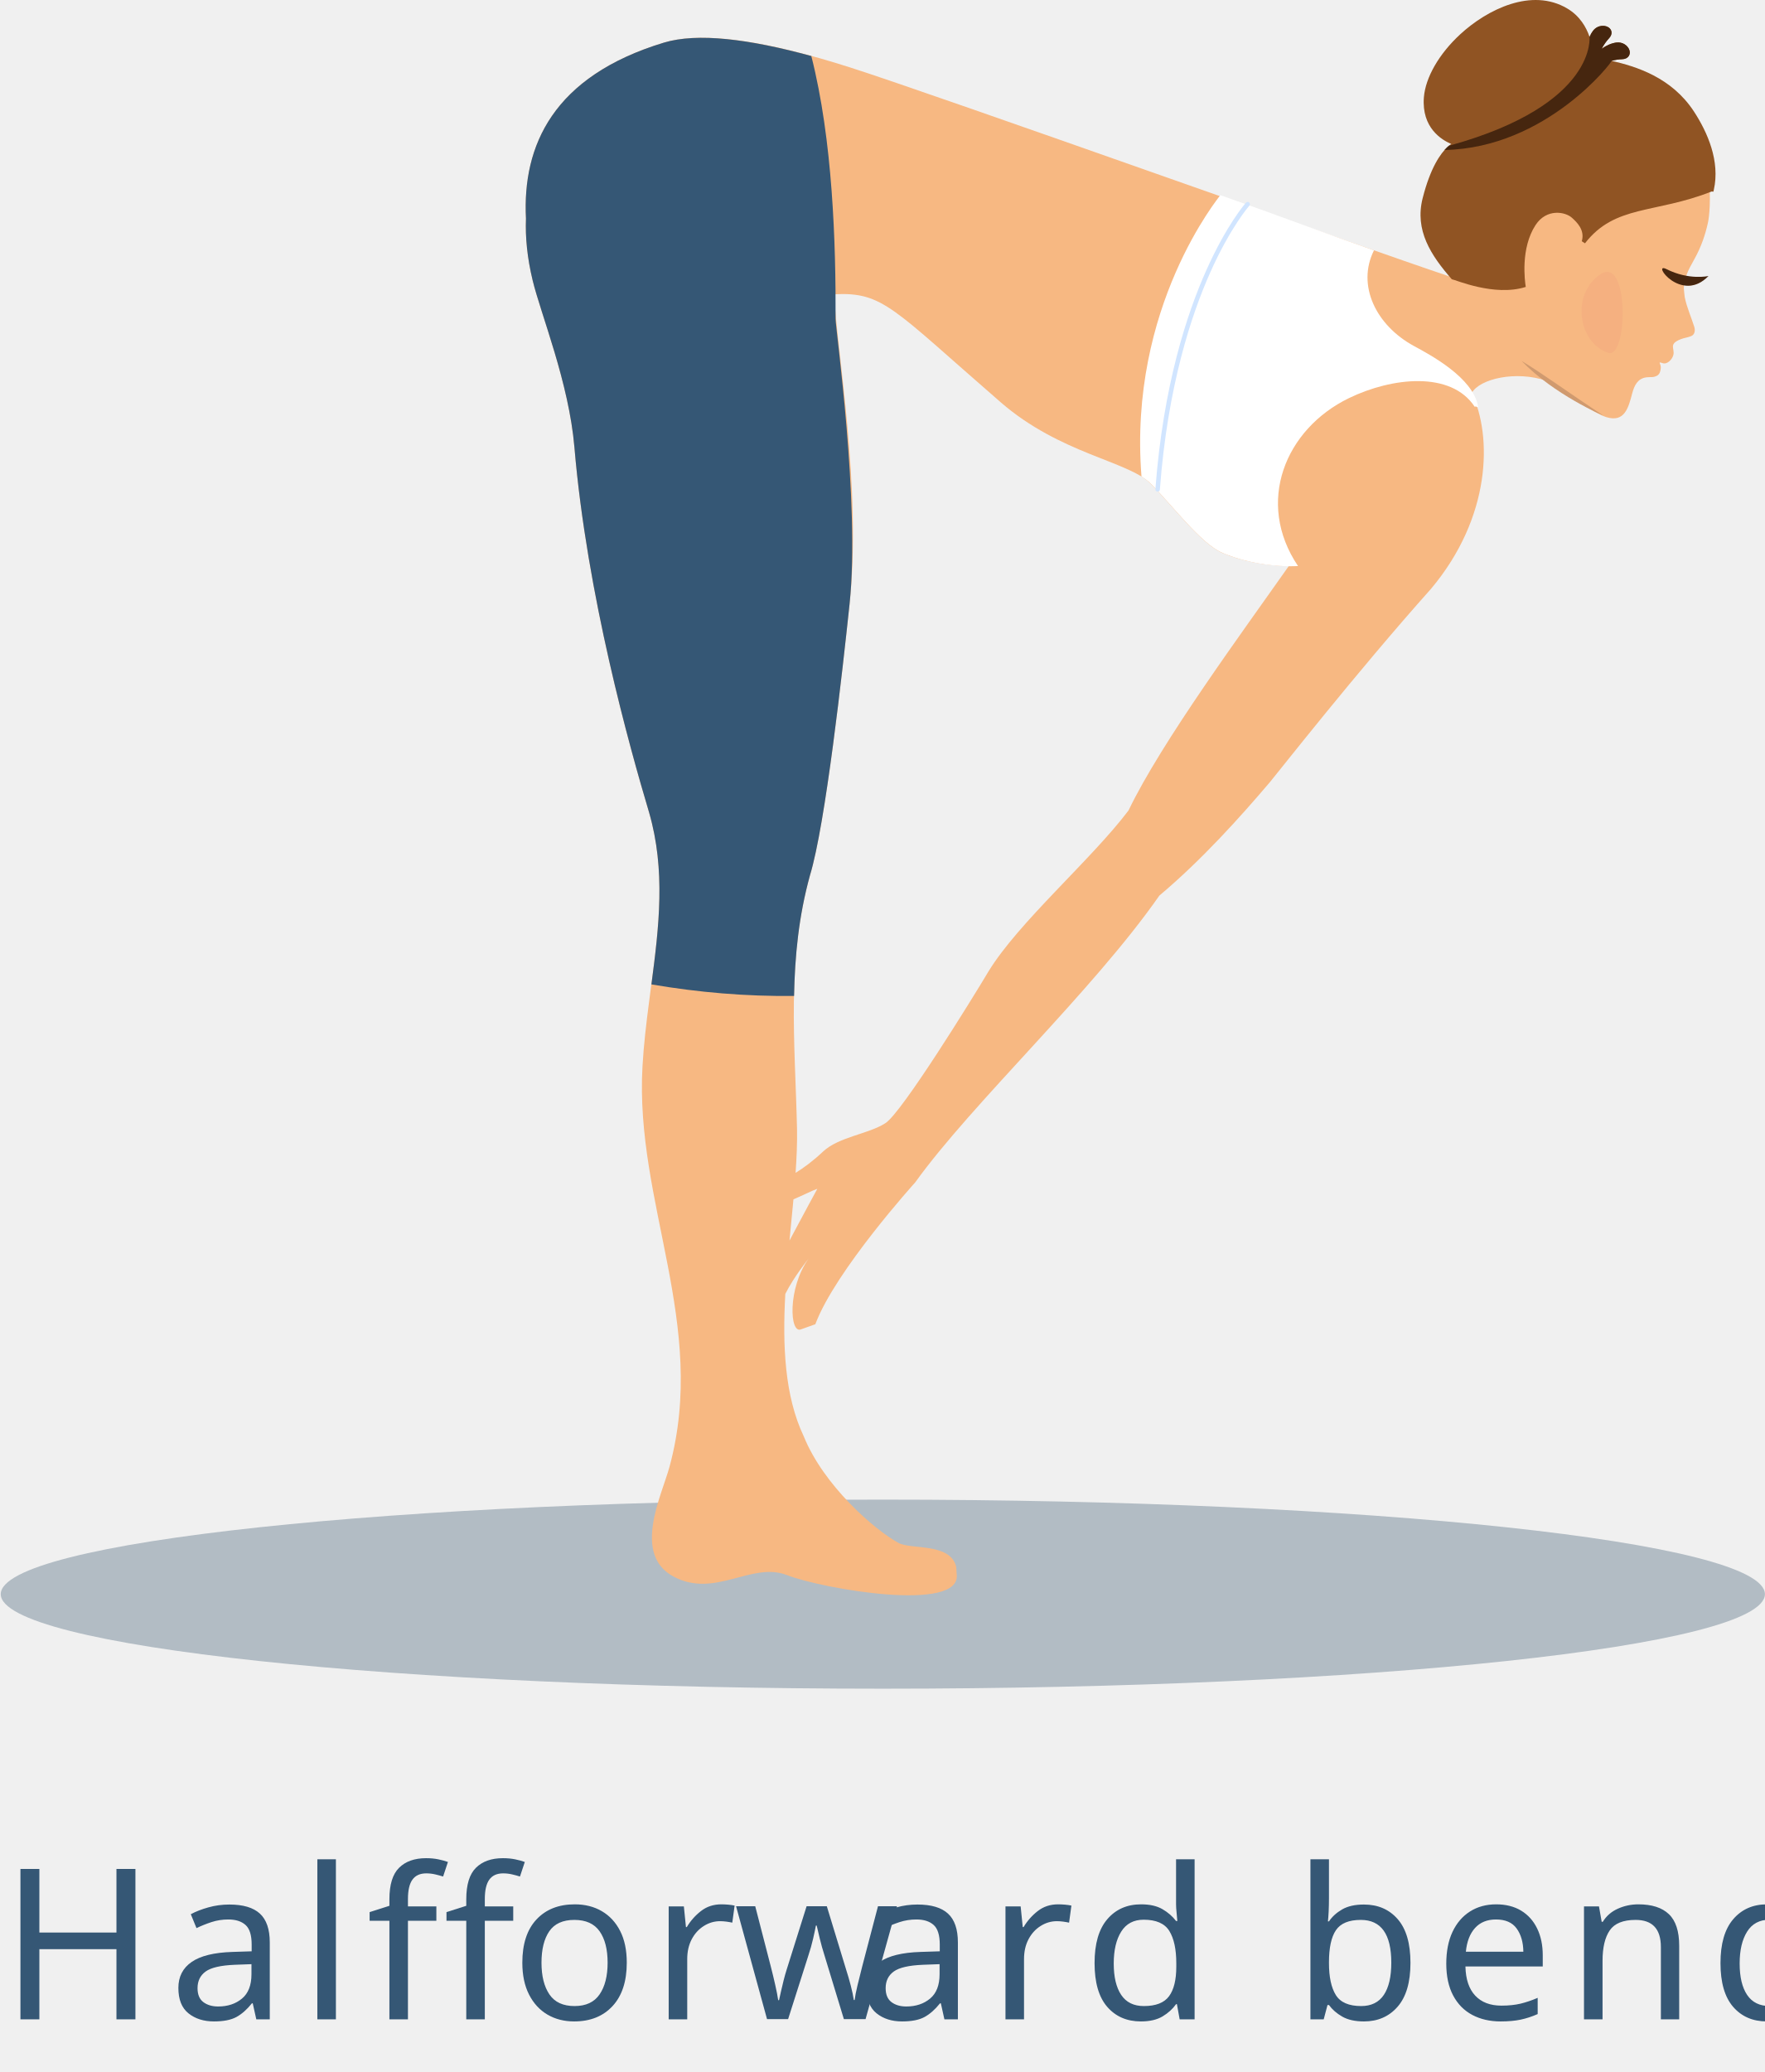
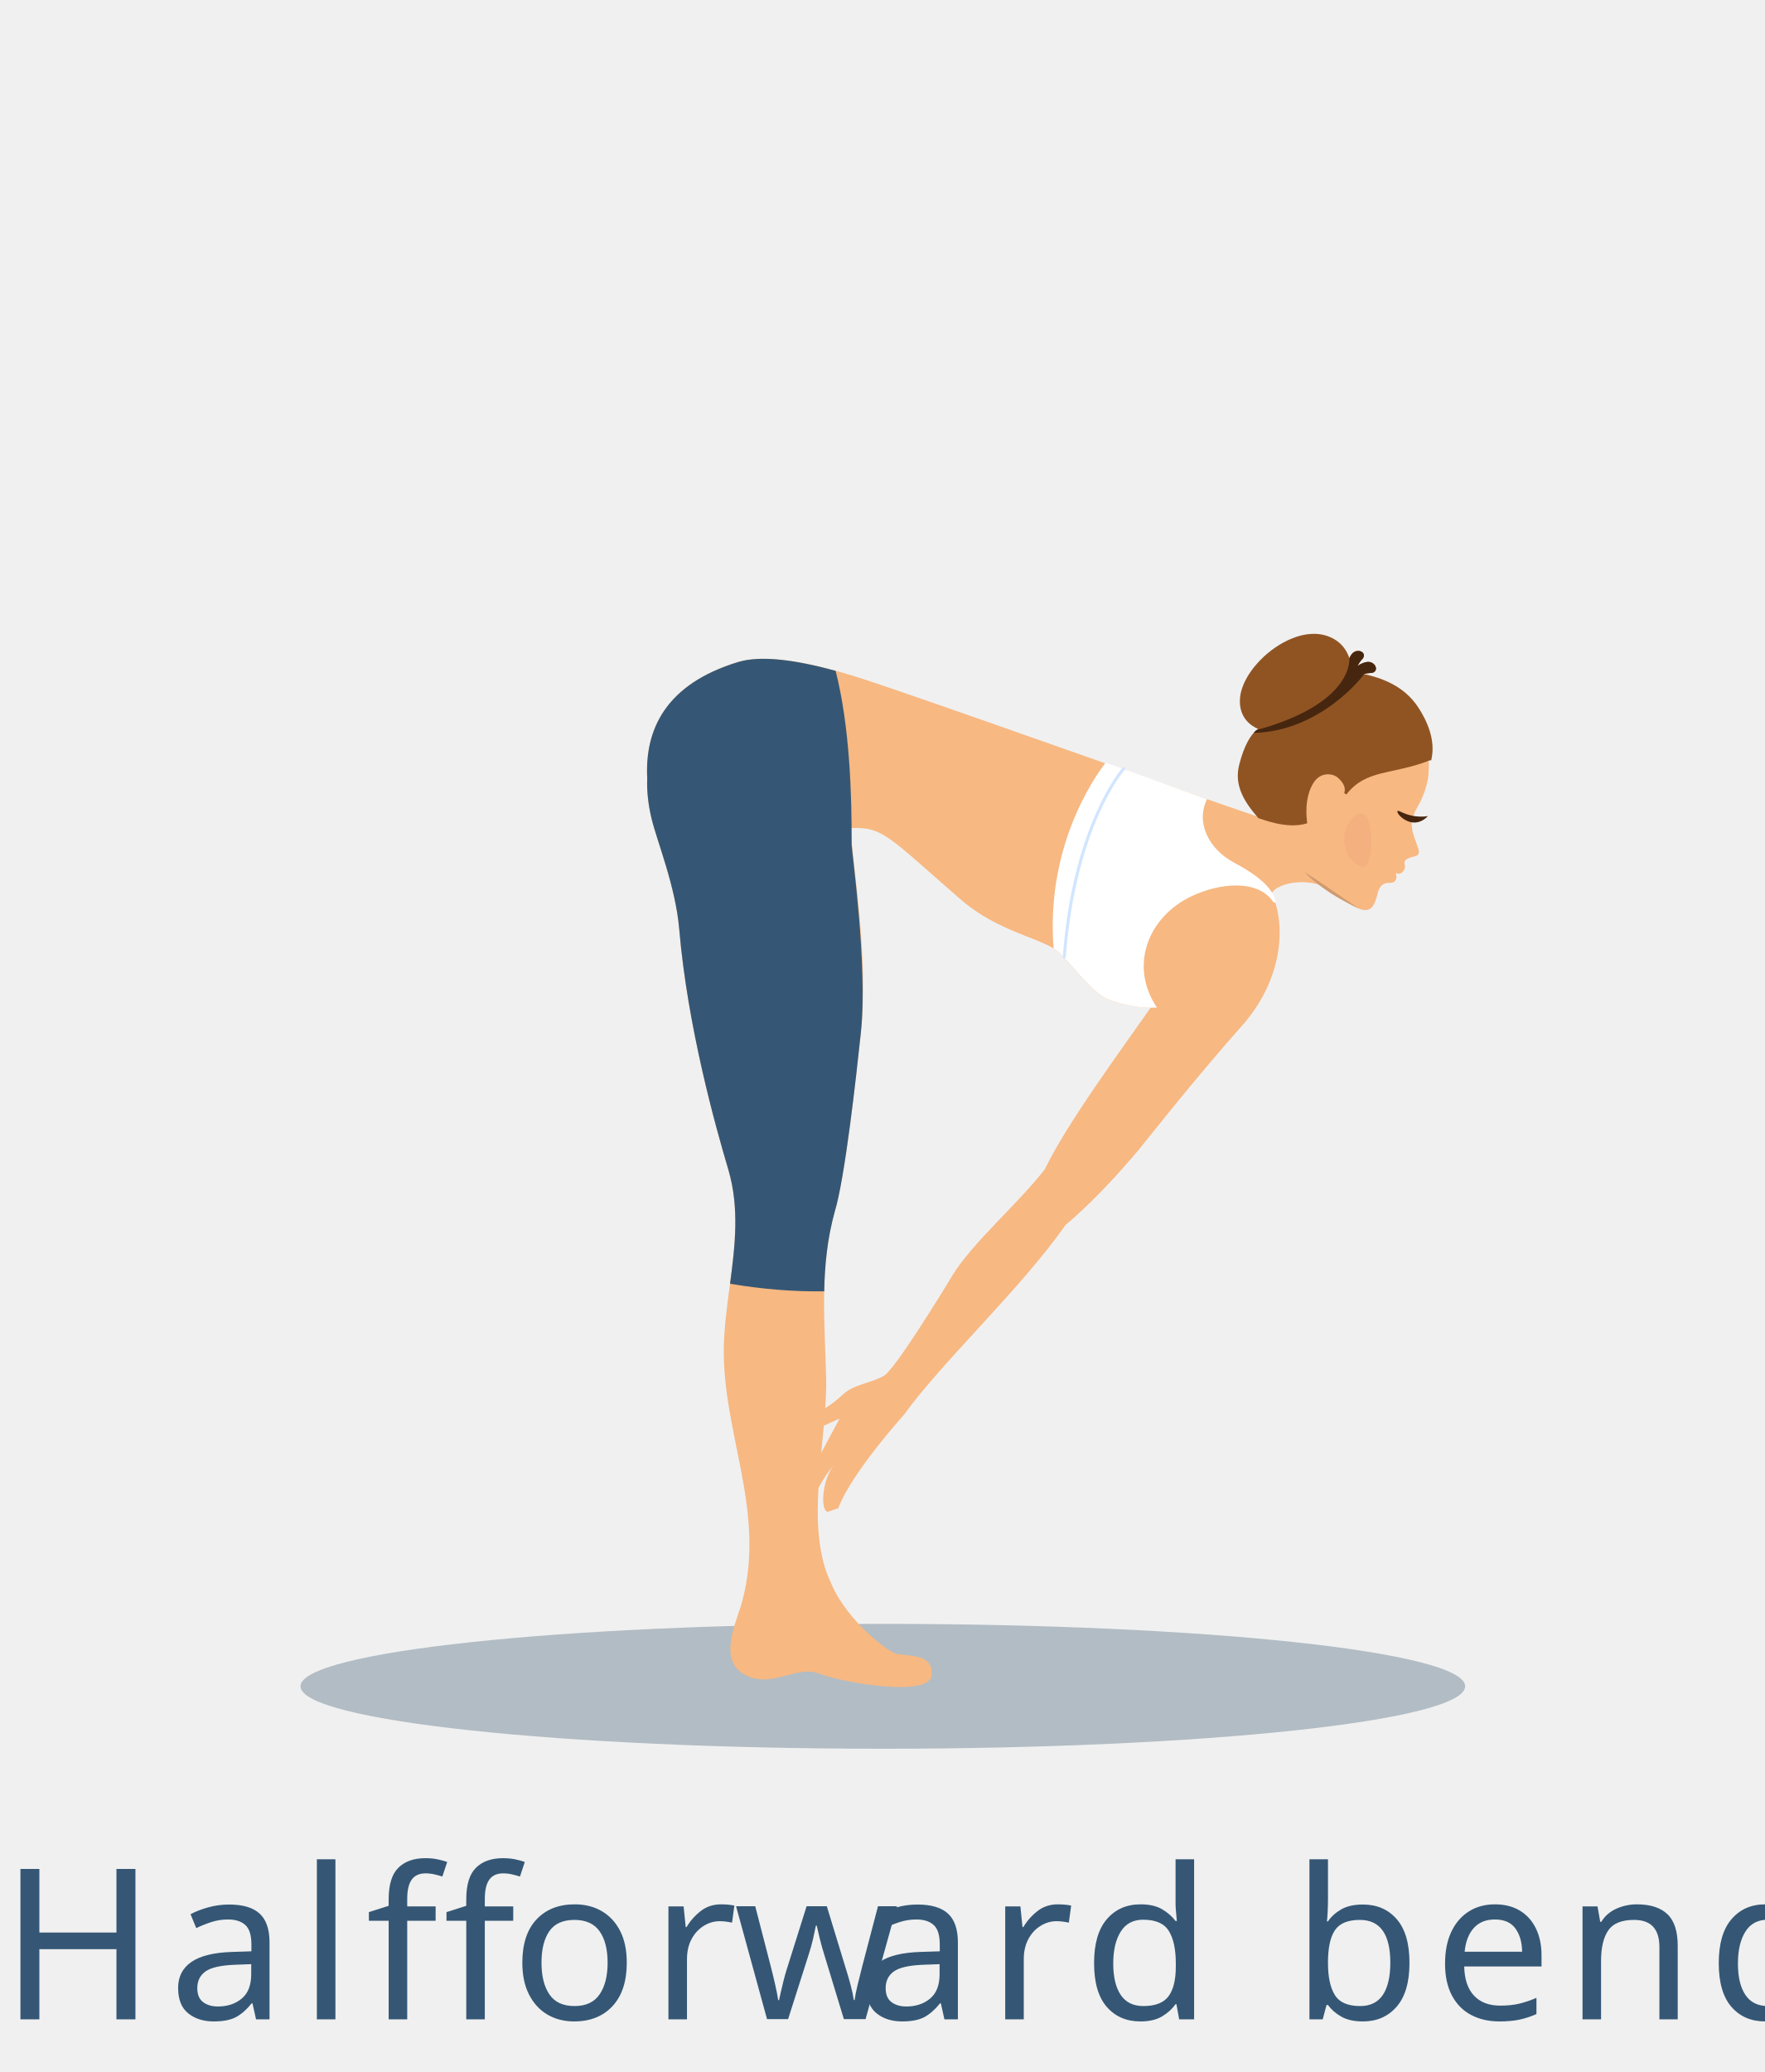
- <svg xmlns="http://www.w3.org/2000/svg" id="Layer_1" data-name="Layer 1" viewBox="0 0 712.32 836.1">
-   <defs>
-     <style>
-       .cls-1 {
-         fill: #f7b882;
-       }
- 
-       .cls-2 {
-         fill: #f5b080;
-       }
- 
-       .cls-3 {
-         fill: #fff;
-       }
- 
-       .cls-4 {
-         fill: #905423;
-       }
- 
-       .cls-5 {
-         fill: #b2bcc4;
-       }
- 
-       .cls-6 {
-         fill: #d1e5ff;
-       }
- 
-       .cls-7 {
-         fill: #d09a6f;
-       }
- 
-       .cls-8, .cls-9 {
-         fill: #355775;
-       }
- 
-       .cls-10 {
-         fill: #46260f;
-       }
- 
-       .cls-11 {
-         letter-spacing: .01em;
-       }
- 
-       .cls-12 {
-         letter-spacing: -.02em;
-       }
- 
-       .cls-13 {
-         letter-spacing: .06em;
-       }
- 
-       .cls-14 {
-         letter-spacing: .06em;
-       }
- 
-       .cls-9 {
-         font-family: FarmWaveFree-Regular, 'Farm Wave Free';
-         font-size: 85px;
-         isolation: isolate;
-       }
-     </style>
-   </defs>
-   <text class="cls-9" transform="translate(0 814.85)">
-     <tspan class="cls-14" x="0" y="0">Half </tspan>
-     <tspan class="cls-12" x="178.92" y="0">f</tspan>
-     <tspan class="cls-14" x="206.14" y="0">or</tspan>
-     <tspan class="cls-11" x="296.14" y="0">w</tspan>
-     <tspan class="cls-13" x="345.81" y="0">ard bend</tspan>
-   </text>
+ <svg xmlns="http://www.w3.org/2000/svg" version="1.1" id="Layer_1" x="0px" y="0px" viewBox="0 0 712.32 836.1" style="enable-background:new 0 0 712.32 836.1;" xml:space="preserve">
+   <style type="text/css">
+ 	.st0{fill:#355775;}
+ 	.st1{font-family:'FarmWaveFree-Regular';}
+ 	.st2{font-size:85px;}
+ 	.st3{letter-spacing:5;}
+ 	.st4{letter-spacing:-1;}
+ 	.st5{fill:#B2BCC4;}
+ 	.st6{fill:#F7B882;}
+ 	.st7{fill:#FFFFFF;}
+ 	.st8{fill:#905423;}
+ 	.st9{fill:#46260F;}
+ 	.st10{fill:#D09A6F;}
+ 	.st11{fill:#F5B080;}
+ 	.st12{fill:#D1E5FF;}
+ </style>
+   <text transform="matrix(1 0 0 1 0 814.85)" class="st0 st1 st2 st3">Half </text>
+   <text transform="matrix(1 0 0 1 178.92 814.85)" class="st0 st1 st2 st4">f</text>
+   <text transform="matrix(1 0 0 1 206.14 814.85)" class="st0 st1 st2 st3">or</text>
+   <text transform="matrix(1 0 0 1 296.14 814.85)" class="st0 st1 st2">w</text>
+   <text transform="matrix(1 0 0 1 345.81 814.85)" class="st0 st1 st2 st3">ard bend</text>
  <g>
-     <ellipse class="cls-5" cx="356.31" cy="643.28" rx="356.01" ry="38.15" />
+     <ellipse class="st5" cx="356.31" cy="680.46" rx="235.03" ry="25.19" />
    <g>
-       <path class="cls-1" d="M689.31,89.95c.6-2.59,1.26-9.92,.37-18.68-64.5-12.94-92.45,24.12-104.86,40.21-.02-.01-.05-.02-.08-.03-32.71-10.9-206.91-73.16-241.77-84.28-32.13-10.25-58.83-14.89-75.06-9.96-44.66,13.56-57.12,41.54-55.63,70.98-.3,7.59,.5,15.84,2.68,24.91,3.31,13.73,14.65,41.26,16.87,67.41,5.07,59.65,22.2,120.74,30.12,147.29,9.94,34.29-.65,67.52-2.64,102.49-3.14,55.05,26.49,104.3,10.89,161.64-3.14,11.54-15.12,35.27,1.64,44.25,16.75,8.97,31.49-6.19,45.82-.58,14.33,5.6,70.57,15.3,68.46-.4l-.18-2.93c-2.42-9.87-18.2-6.85-23.34-9.68-9.73-5.35-30.14-23.1-38.21-43-7.73-16.3-8.59-36.67-7.44-57.47,3.58-7.08,9.39-14.22,9.39-14.22-8.52,11.85-7.7,30.72-2.96,28.49l5.69-2.03c8.03-21.56,40.31-57.24,40.31-57.24,23.07-32.09,71.65-77.16,98.53-115.72,17.06-14.35,32.53-31.55,44.69-45.86,2.79-3.31,34.66-44,64.95-77.92,24.28-28.89,24.82-61.42,16.46-79.07,3.29-5.79,17.98-9.04,30.03-4.92,1.15,.73,2.25,1.48,3.27,2.25,7.03,4.76,17.11,11.26,21,12.44,7.33,2.27,8.9-3.65,10.46-9.61,.83-3.15,2.18-5.98,5.74-6.45,1.82-.22,2.72,.21,4.37-.72,1.04-.63,1.32-1.9,1.41-2.98,.17-1.96-1.56-2.76,.79-2.01,1.85,.61,3.86-1.55,4.3-3.35,.63-2.67-2.15-4.34,3.09-6.37,1.35-.51,2.82-.65,4.15-1.23,1.43-.63,1.61-2.3,1.21-3.65-1.25-4.02-3.01-7.83-3.86-11.99-.17-1.27-.29-2.51-.38-3.59,.01-.51,.05-1.01,.11-1.51,1.94,1.03,5.94-.06,7.83-2.05-2.34,.71-5.03,.08-6.95-1.61,.84-2.33,2.14-4.6,3.47-6.99,2.44-4.42,4.17-9.28,5.26-14.26ZM318.64,500.59c.54-5.63,1.1-11.2,1.6-16.63,4.06-1.71,7.77-3.65,9.63-4.24,0,0-5.63,10.32-11.23,20.87Zm136.83-173.54c-15.01,19.85-44.52,45.22-56.57,65.04-6.46,10.83-34.81,56.74-41.52,61.11-6.71,4.38-18.87,5.54-25.17,11.46-4.19,3.93-7.87,6.63-11.11,8.61,.43-6.19,.69-12.16,.58-17.7-.8-35.11-4.33-67.77,5.23-102.36,6.25-20.46,13.13-82.52,15.99-109.6,4.97-47.15-5.3-102.68-6.22-124.87,19.8-.97,23.39,5.57,67.24,43.62,23.94,20.77,51.37,23.7,60.38,32.71s20.26,24.27,29.05,28.05c7.6,3.27,17.56,5.22,26.8,5.3-18.54,26.39-51.47,71.07-64.68,98.63Z" />
-       <path class="cls-3" d="M570.66,139.62c-15.35-8.35-23.17-24.53-16.12-38.6-19.69-6.89-34.93-12.73-62.02-22.28-.34,.7-37.25,44.98-31.81,113.56,1.39,.87,2.62,1.76,3.6,2.74,9.02,9.02,20.26,24.27,29.05,28.05,8.62,3.71,20.33,5.85,30.52,5.32-17.28-25.65-5.23-55.25,20.56-67.76,17.34-8.41,41.21-11.05,50.75,3.49,1.44-.45-.06,.42,1.36,0-1.81-11.8-19.79-21.2-25.89-24.52Z" />
-       <path class="cls-8" d="M214.97,113.09c3.31,13.73,14.65,41.26,16.87,67.41,5.07,59.65,22.2,120.74,30.12,147.29,6.76,23.34,4.02,46.19,.95,69.44,19.02,3.24,38.15,4.88,57.58,4.65,.32-16.11,1.86-32.17,6.42-48.68,6.25-20.46,13.13-82.52,15.99-109.6,4.28-40.55-5.68-111.02-5.66-114.88,.14-30.61-1.17-72.3-9.79-106.11-25.15-6.89-46.02-9.5-59.54-5.4-44.66,13.56-57.12,41.54-55.63,70.98-.29,7.58,.5,15.84,2.69,24.9Z" />
+       <path class="st6" d="M576.15,315.16c0.4-1.71,0.83-6.55,0.24-12.33c-42.58-8.54-61.03,15.92-69.23,26.55    c-0.01-0.01-0.03-0.01-0.05-0.02c-21.59-7.2-136.6-48.3-159.61-55.64c-21.21-6.77-38.84-9.83-49.55-6.58    c-29.48,8.95-37.71,27.42-36.73,46.86c-0.2,5.01,0.33,10.46,1.77,16.45c2.19,9.06,9.67,27.24,11.14,44.5    c3.35,39.38,14.66,79.71,19.88,97.24c6.56,22.64-0.43,44.58-1.74,67.66c-2.07,36.34,17.49,68.86,7.19,106.71    c-2.07,7.62-9.98,23.28,1.08,29.21c11.06,5.92,20.79-4.09,30.25-0.38c9.46,3.7,46.59,10.1,45.2-0.26l-0.12-1.93    c-1.6-6.52-12.02-4.52-15.41-6.39c-6.42-3.53-19.9-15.25-25.23-28.39c-5.1-10.76-5.67-24.21-4.91-37.94    c2.36-4.67,6.2-9.39,6.2-9.39c-5.62,7.82-5.08,20.28-1.95,18.81l3.76-1.34c5.3-14.23,26.61-37.79,26.61-37.79    c15.23-21.19,47.3-50.94,65.05-76.4c11.26-9.47,21.48-20.83,29.5-30.28c1.84-2.19,22.88-29.05,42.88-51.44    c16.03-19.07,16.39-40.55,10.87-52.2c2.17-3.82,11.87-5.97,19.83-3.25c0.76,0.48,1.49,0.98,2.16,1.49    c4.64,3.14,11.3,7.43,13.86,8.21c4.84,1.5,5.88-2.41,6.91-6.34c0.55-2.08,1.44-3.95,3.79-4.26c1.2-0.15,1.8,0.14,2.89-0.48    c0.69-0.42,0.87-1.25,0.93-1.97c0.11-1.29-1.03-1.82,0.52-1.33c1.22,0.4,2.55-1.02,2.84-2.21c0.42-1.76-1.42-2.87,2.04-4.21    c0.89-0.34,1.86-0.43,2.74-0.81c0.94-0.42,1.06-1.52,0.8-2.41c-0.83-2.65-1.99-5.17-2.55-7.92c-0.11-0.84-0.19-1.66-0.25-2.37    c0.01-0.34,0.03-0.67,0.07-1c1.28,0.68,3.92-0.04,5.17-1.35c-1.54,0.47-3.32,0.05-4.59-1.06c0.55-1.54,1.41-3.04,2.29-4.61    C574.29,321.66,575.43,318.45,576.15,315.16L576.15,315.16z M331.44,586.26c0.36-3.72,0.73-7.39,1.06-10.98    c2.68-1.13,5.13-2.41,6.36-2.8C338.85,572.48,335.14,579.3,331.44,586.26z M421.77,471.69c-9.91,13.1-29.39,29.85-37.35,42.94    c-4.26,7.15-22.98,37.46-27.41,40.34c-4.43,2.89-12.46,3.66-16.62,7.57c-2.77,2.59-5.2,4.38-7.33,5.68    c0.28-4.09,0.46-8.03,0.38-11.69c-0.53-23.18-2.86-44.74,3.45-67.58c4.13-13.51,8.67-54.48,10.56-72.36    c3.28-31.13-3.5-67.79-4.11-82.44c13.07-0.64,15.44,3.68,44.39,28.8c15.8,13.71,33.91,15.65,39.86,21.59    c5.95,5.95,13.38,16.02,19.18,18.52c5.02,2.16,11.59,3.45,17.69,3.5C452.24,424,430.5,453.5,421.77,471.69L421.77,471.69z" />
+       <path class="st7" d="M497.82,347.95c-10.13-5.51-15.3-16.19-10.64-25.48c-13-4.55-23.06-8.4-40.94-14.71    c-0.22,0.46-24.59,29.7-21,74.97c0.92,0.57,1.73,1.16,2.38,1.81c5.95,5.95,13.38,16.02,19.18,18.52    c5.69,2.45,13.42,3.86,20.15,3.51c-11.41-16.93-3.45-36.48,13.57-44.73c11.45-5.55,27.21-7.3,33.5,2.3c0.95-0.3-0.04,0.28,0.9,0    C513.72,356.35,501.85,350.15,497.82,347.95z" />
+       <path class="st0" d="M263,330.44c2.19,9.06,9.67,27.24,11.14,44.5c3.35,39.38,14.66,79.71,19.88,97.24    c4.46,15.41,2.65,30.49,0.63,45.84c12.56,2.14,25.19,3.22,38.01,3.07c0.21-10.64,1.23-21.24,4.24-32.14    c4.13-13.51,8.67-54.48,10.56-72.36c2.83-26.77-3.75-73.29-3.74-75.84c0.09-20.21-0.77-47.73-6.46-70.05    c-16.6-4.55-30.38-6.27-39.31-3.57c-29.48,8.95-37.71,27.42-36.73,46.86C261.03,319.01,261.55,324.46,263,330.44L263,330.44z" />
      <g>
-         <path class="cls-4" d="M683.69,45.01c-9.04-13.84-23.4-18.2-33.26-20.47,1.56-.4,2.98-.61,4.24-.64,2.52-.05,3.75-2.03,2.8-4.07-.7-1.5-2.59-2.97-5.11-2.66-1.91,.24-4.03,1.15-5.94,2.52,.92-1.68,1.9-3.09,2.91-4.15,1.59-1.67,1.18-3.24,.35-4.08-1.45-1.48-4.79-1.57-6.75,.99-.53,.69-1,1.5-1.38,2.43-1.35-3.96-3.97-8.49-9.06-11.49-14.32-8.45-32.19,.36-43.15,10.46-8.52,7.86-14.01,17.37-14.66,25.43-.97,12.31,7.21,17.2,11.04,18.81-.47,.32-.97,.72-1.45,1.16-2.87,2.64-6.95,8.38-10.08,20.71-3.29,12.95,3.28,23.03,11.76,32.73,1.28,.1,17.14,7.15,29.85,3.09-.4-2.5-2.15-15.62,3.95-24.96,4.46-6.83,12.07-5.38,14.74-2.9,1.67,1.54,5.31,4.76,3.92,9.42l1.29,.84c12.13-15.65,28.06-11.83,51.13-20.91l.71,.07,.15-.69c2.62-11.59-2.52-23.25-8-31.64Z" />
-         <path class="cls-10" d="M657.48,19.83c.94,2.04-.28,4.03-2.8,4.07-1.27,.02-2.69,.24-4.24,.64,.55,.13-26.19,35.17-67.42,35.99,.44-.5,.87-.93,1.27-1.3,.2-.19,.4-.32,.6-.48,.13-.03,.24-.02,.37-.06,60.23-16.73,56.11-44.38,56.3-43.82,.39-.93,.85-1.74,1.38-2.43,1.96-2.56,5.3-2.47,6.75-.99,.83,.84,1.24,2.41-.35,4.08-1.01,1.07-1.99,2.47-2.91,4.15,1.91-1.36,4.03-2.28,5.94-2.52,2.52-.31,4.41,1.17,5.11,2.67Z" />
-         <path class="cls-10" d="M689.56,111.37s-7.83,1.83-16.95-2.77c-6.38-3.22,5.9,14.2,16.95,2.77Z" />
-         <path class="cls-7" d="M647.1,167.71s-19.82-8.39-32.99-22.07c8.48,5.1,19.41,13.1,32.99,22.07Z" />
-         <path class="cls-2" d="M649.08,142.39c-12.27-4.18-15.01-23.69-3.19-31.69,11.81-7.99,11.1,34.39,3.19,31.69Z" />
+         <path class="st8" d="M572.44,285.49c-5.97-9.14-15.45-12.02-21.96-13.51c1.03-0.26,1.97-0.4,2.8-0.42     c1.66-0.03,2.48-1.34,1.85-2.69c-0.46-0.99-1.71-1.96-3.37-1.76c-1.26,0.16-2.66,0.76-3.92,1.66c0.61-1.11,1.25-2.04,1.92-2.74     c1.05-1.1,0.78-2.14,0.23-2.69c-0.96-0.98-3.16-1.04-4.46,0.65c-0.35,0.46-0.66,0.99-0.91,1.6c-0.89-2.61-2.62-5.6-5.98-7.59     c-9.45-5.58-21.25,0.24-28.49,6.91c-5.62,5.19-9.25,11.47-9.68,16.79c-0.64,8.13,4.76,11.36,7.29,12.42     c-0.31,0.21-0.64,0.48-0.96,0.77c-1.89,1.74-4.59,5.53-6.65,13.67c-2.17,8.55,2.17,15.2,7.76,21.61     c0.85,0.07,11.32,4.72,19.71,2.04c-0.26-1.65-1.42-10.31,2.61-16.48c2.94-4.51,7.97-3.55,9.73-1.91c1.1,1.02,3.51,3.14,2.59,6.22     l0.85,0.55c8.01-10.33,18.52-7.81,33.76-13.8l0.47,0.05l0.1-0.46C579.45,298.73,576.06,291.03,572.44,285.49L572.44,285.49z" />
+         <path class="st9" d="M555.14,268.87c0.62,1.35-0.18,2.66-1.85,2.69c-0.84,0.01-1.78,0.16-2.8,0.42     c0.36,0.09-17.29,23.22-44.51,23.76c0.29-0.33,0.57-0.61,0.84-0.86c0.13-0.13,0.26-0.21,0.4-0.32c0.09-0.02,0.16-0.01,0.24-0.04     c39.76-11.04,37.04-29.3,37.17-28.93c0.26-0.61,0.56-1.15,0.91-1.6c1.29-1.69,3.5-1.63,4.46-0.65c0.55,0.55,0.82,1.59-0.23,2.69     c-0.67,0.71-1.31,1.63-1.92,2.74c1.26-0.9,2.66-1.51,3.92-1.66C553.43,266.9,554.68,267.88,555.14,268.87L555.14,268.87z" />
+         <path class="st9" d="M576.32,329.3c0,0-5.17,1.21-11.19-1.83C560.92,325.35,569.02,336.85,576.32,329.3z" />
+         <path class="st10" d="M548.29,366.5c0,0-13.08-5.54-21.78-14.57C532.1,355.3,539.32,360.58,548.29,366.5L548.29,366.5z" />
+         <path class="st11" d="M549.59,349.78c-8.1-2.76-9.91-15.64-2.11-20.92C555.28,323.59,554.82,351.57,549.59,349.78z" />
      </g>
-       <path class="cls-6" d="M467.23,198.38h-.07c-.5-.04-.88-.48-.84-.98,3.14-42.05,12.89-71.22,20.52-88.28,8.29-18.55,15.74-27,16.05-27.34,.34-.38,.92-.4,1.28-.08,.38,.34,.41,.91,.07,1.28-.07,.09-7.62,8.65-15.79,26.98-7.55,16.92-17.21,45.84-20.32,87.58-.03,.48-.43,.84-.9,.84Z" />
+       <path class="st12" d="M429.54,386.75h-0.05c-0.33-0.03-0.58-0.32-0.55-0.65c2.07-27.76,8.51-47.02,13.55-58.28    c5.47-12.25,10.39-17.83,10.6-18.05c0.22-0.25,0.61-0.26,0.85-0.05c0.25,0.22,0.27,0.6,0.05,0.85    c-0.05,0.06-5.03,5.71-10.42,17.81c-4.98,11.17-11.36,30.26-13.42,57.82C430.11,386.51,429.85,386.75,429.54,386.75L429.54,386.75    z" />
    </g>
  </g>
</svg>
